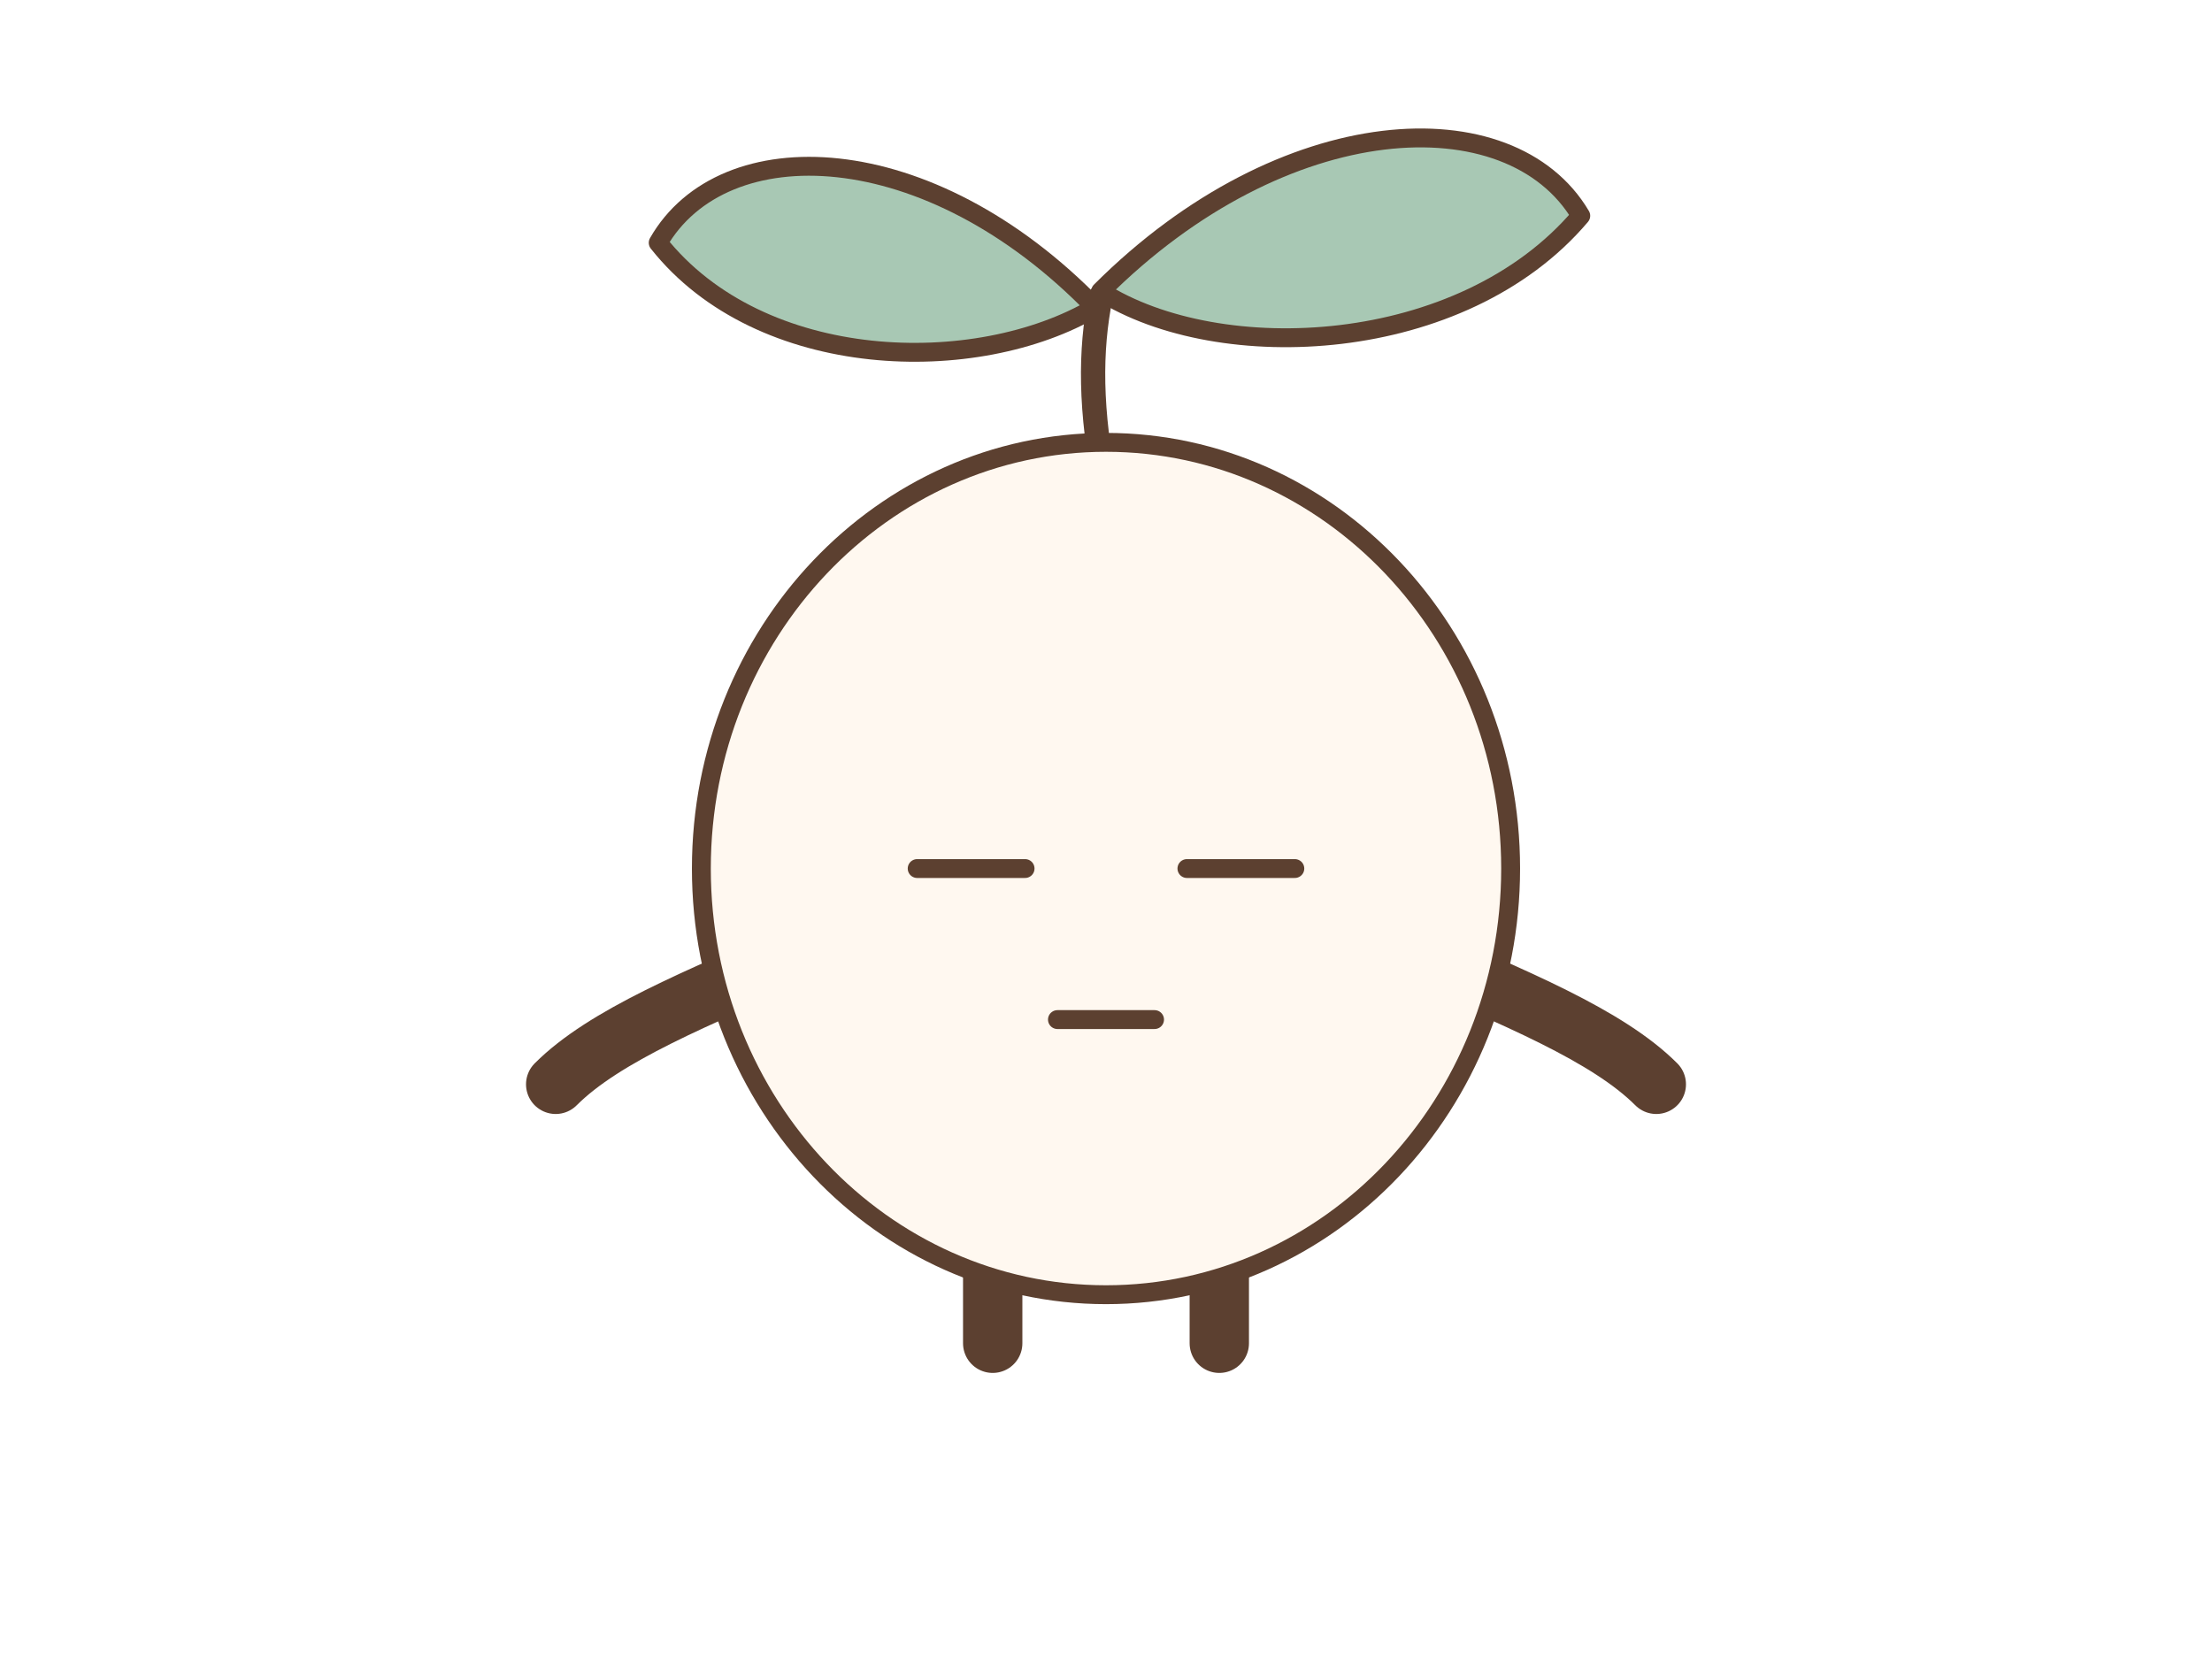
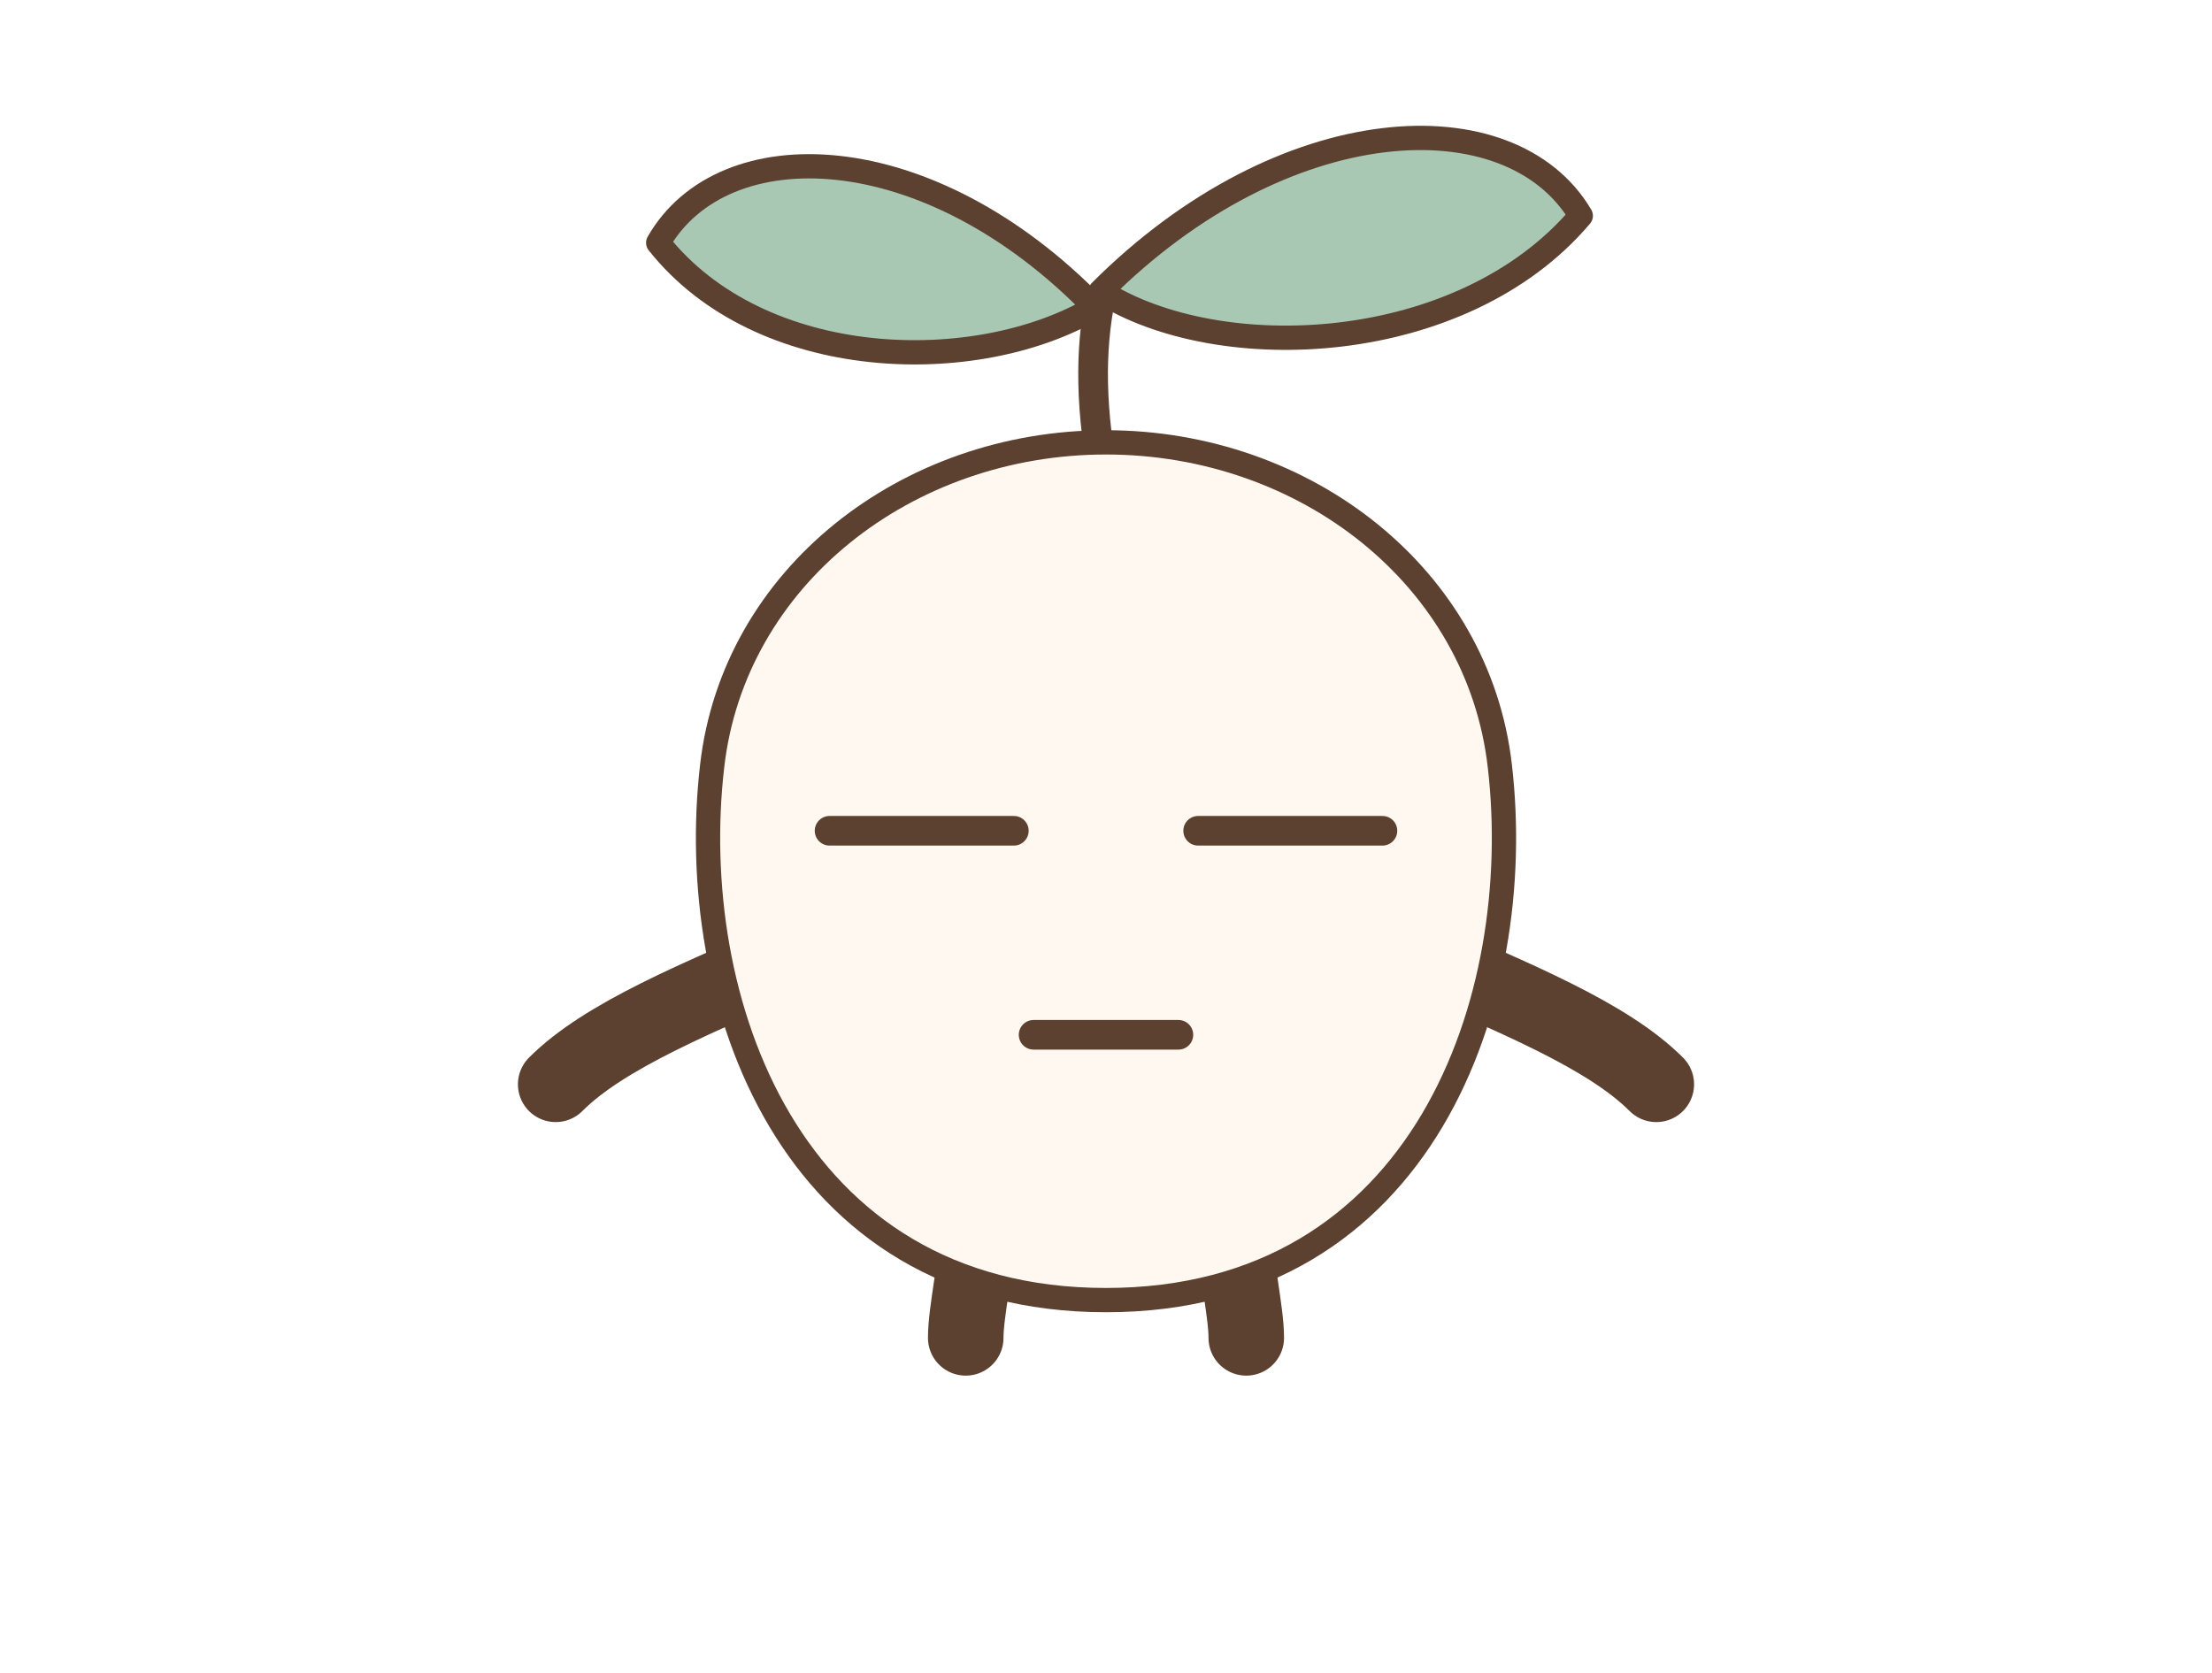
<svg xmlns="http://www.w3.org/2000/svg" viewBox="0 0 820 620" width="820" height="620">
-   <g fill="none" stroke="#5C4030" stroke-width="7" stroke-linecap="round" stroke-linejoin="round">
+   <g fill="none" stroke="#5C4030" stroke-width="9" stroke-linecap="round" stroke-linejoin="round">
    <g transform="translate(410 40)">
-       <path d="M -110 312 C -152 330, -186 344, -204 362" stroke-width="22" />
-       <path d="M 110 312 C 152 330, 186 344, 204 362" stroke-width="22" />
-       <path d="M -42 392 L -42 458" stroke-width="22" />
-       <path d="M 42 392 L 42 458" stroke-width="22" />
-       <path d="M 0 142 C -6 112, -6 90, -2 70" stroke-width="9" />
+       <path d="M -110 312 C -152 330, -186 344, -204 362" stroke-width="28" />
+       <path d="M 110 312 C 152 330, 186 344, 204 362" stroke-width="28" />
+       <path d="M -46 404 C -48 430, -52 446, -52 456" stroke-width="28" />
+       <path d="M 46 404 C 48 430, 52 446, 52 456" stroke-width="28" />
+       <path d="M 0 142 C -6 112, -6 90, -2 70" stroke-width="11" />
      <path d="M -4 74 C -66 10, -142 8, -166 50 C -128 98, -48 100, -4 74 Z" fill="#A8C8B4" />
      <path d="M -2 68 C 66 0, 150 -4, 176 40 C 132 92, 42 96, -2 68 Z" fill="#A8C8B4" />
-       <ellipse cx="0" cy="282" rx="150" ry="158" fill="#FFF8F0" />
-       <path d="M -70 282 L -30 282" />
-       <path d="M 30 282 L 70 282" />
-       <path d="M -18 338 L 18 338" />
+       <path d="M 0 124 C 74 124, 138 174, 146 244 C 156 330, 118 442, 0 442 C -118 442, -156 330, -146 244 C -138 174, -74 124, 0 124 Z" fill="#FFF8F0" />
+       <g transform="translate(0 -18) translate(0 286) scale(1.22) translate(0 -286)">
+         <path d="M -84 286 L -28 286" />
+         <path d="M 28 286 L 84 286" />
+         <path d="M -22 348 L 22 348" />
+       </g>
    </g>
  </g>
</svg>
